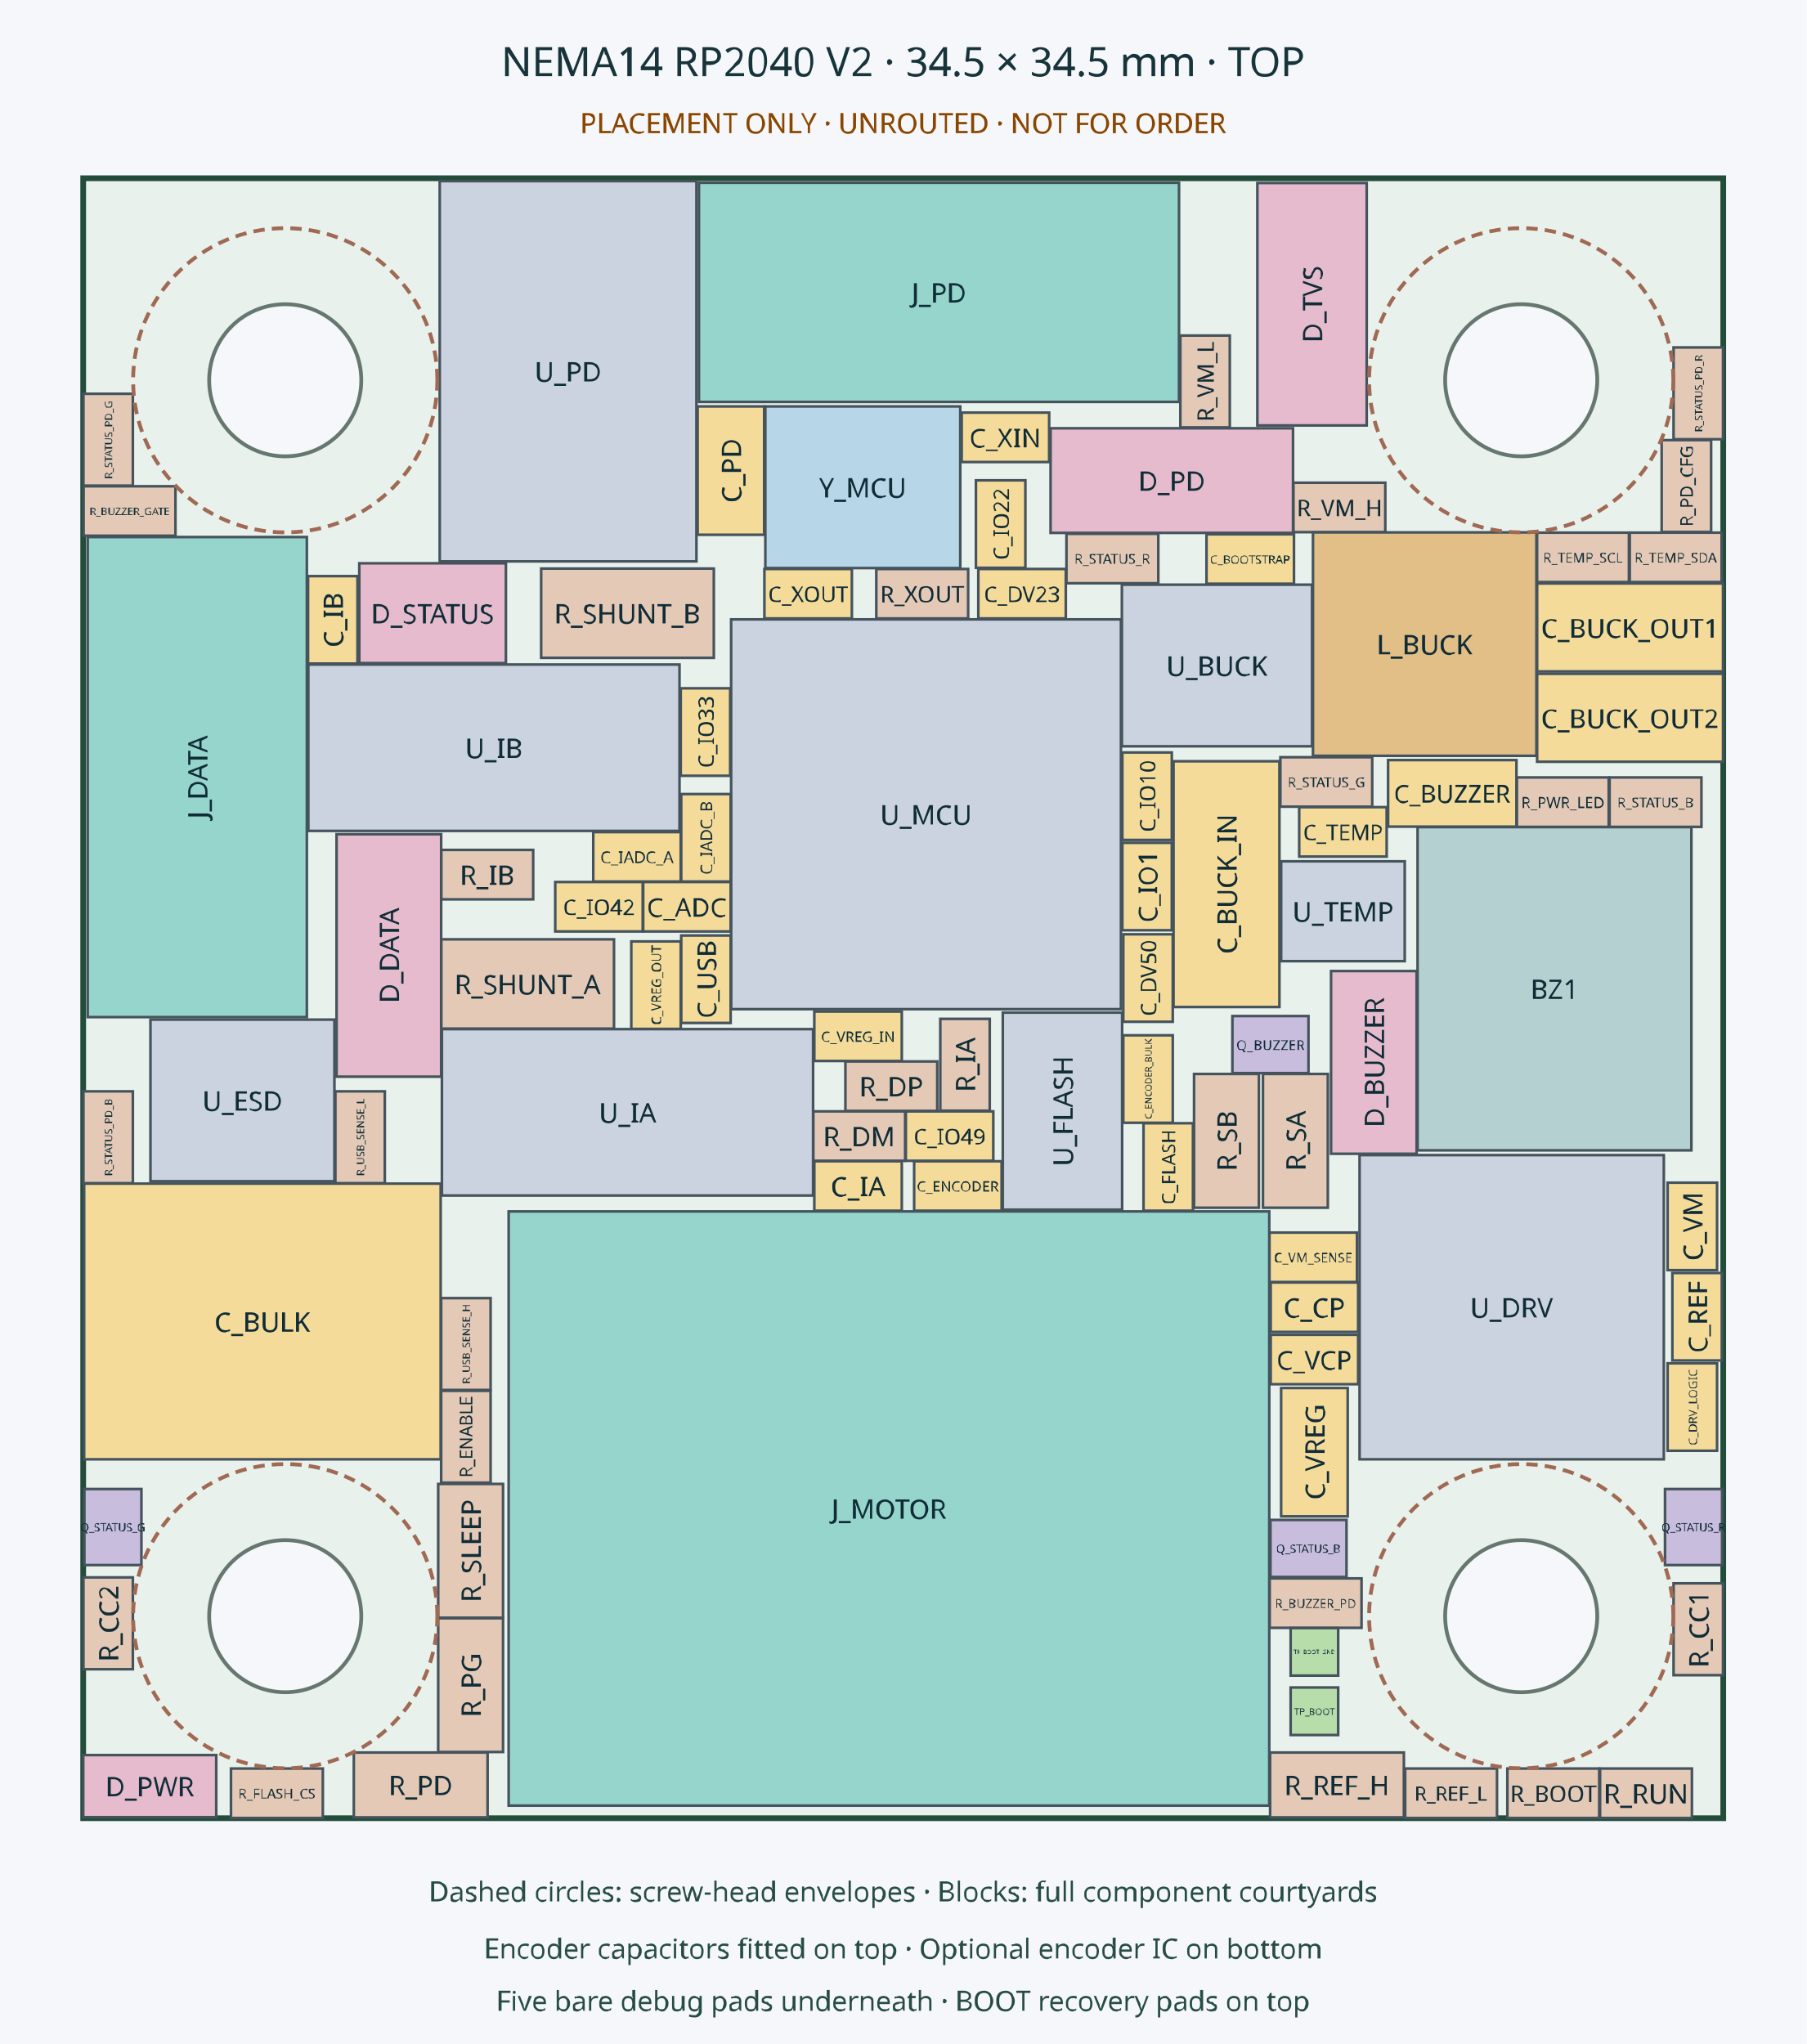
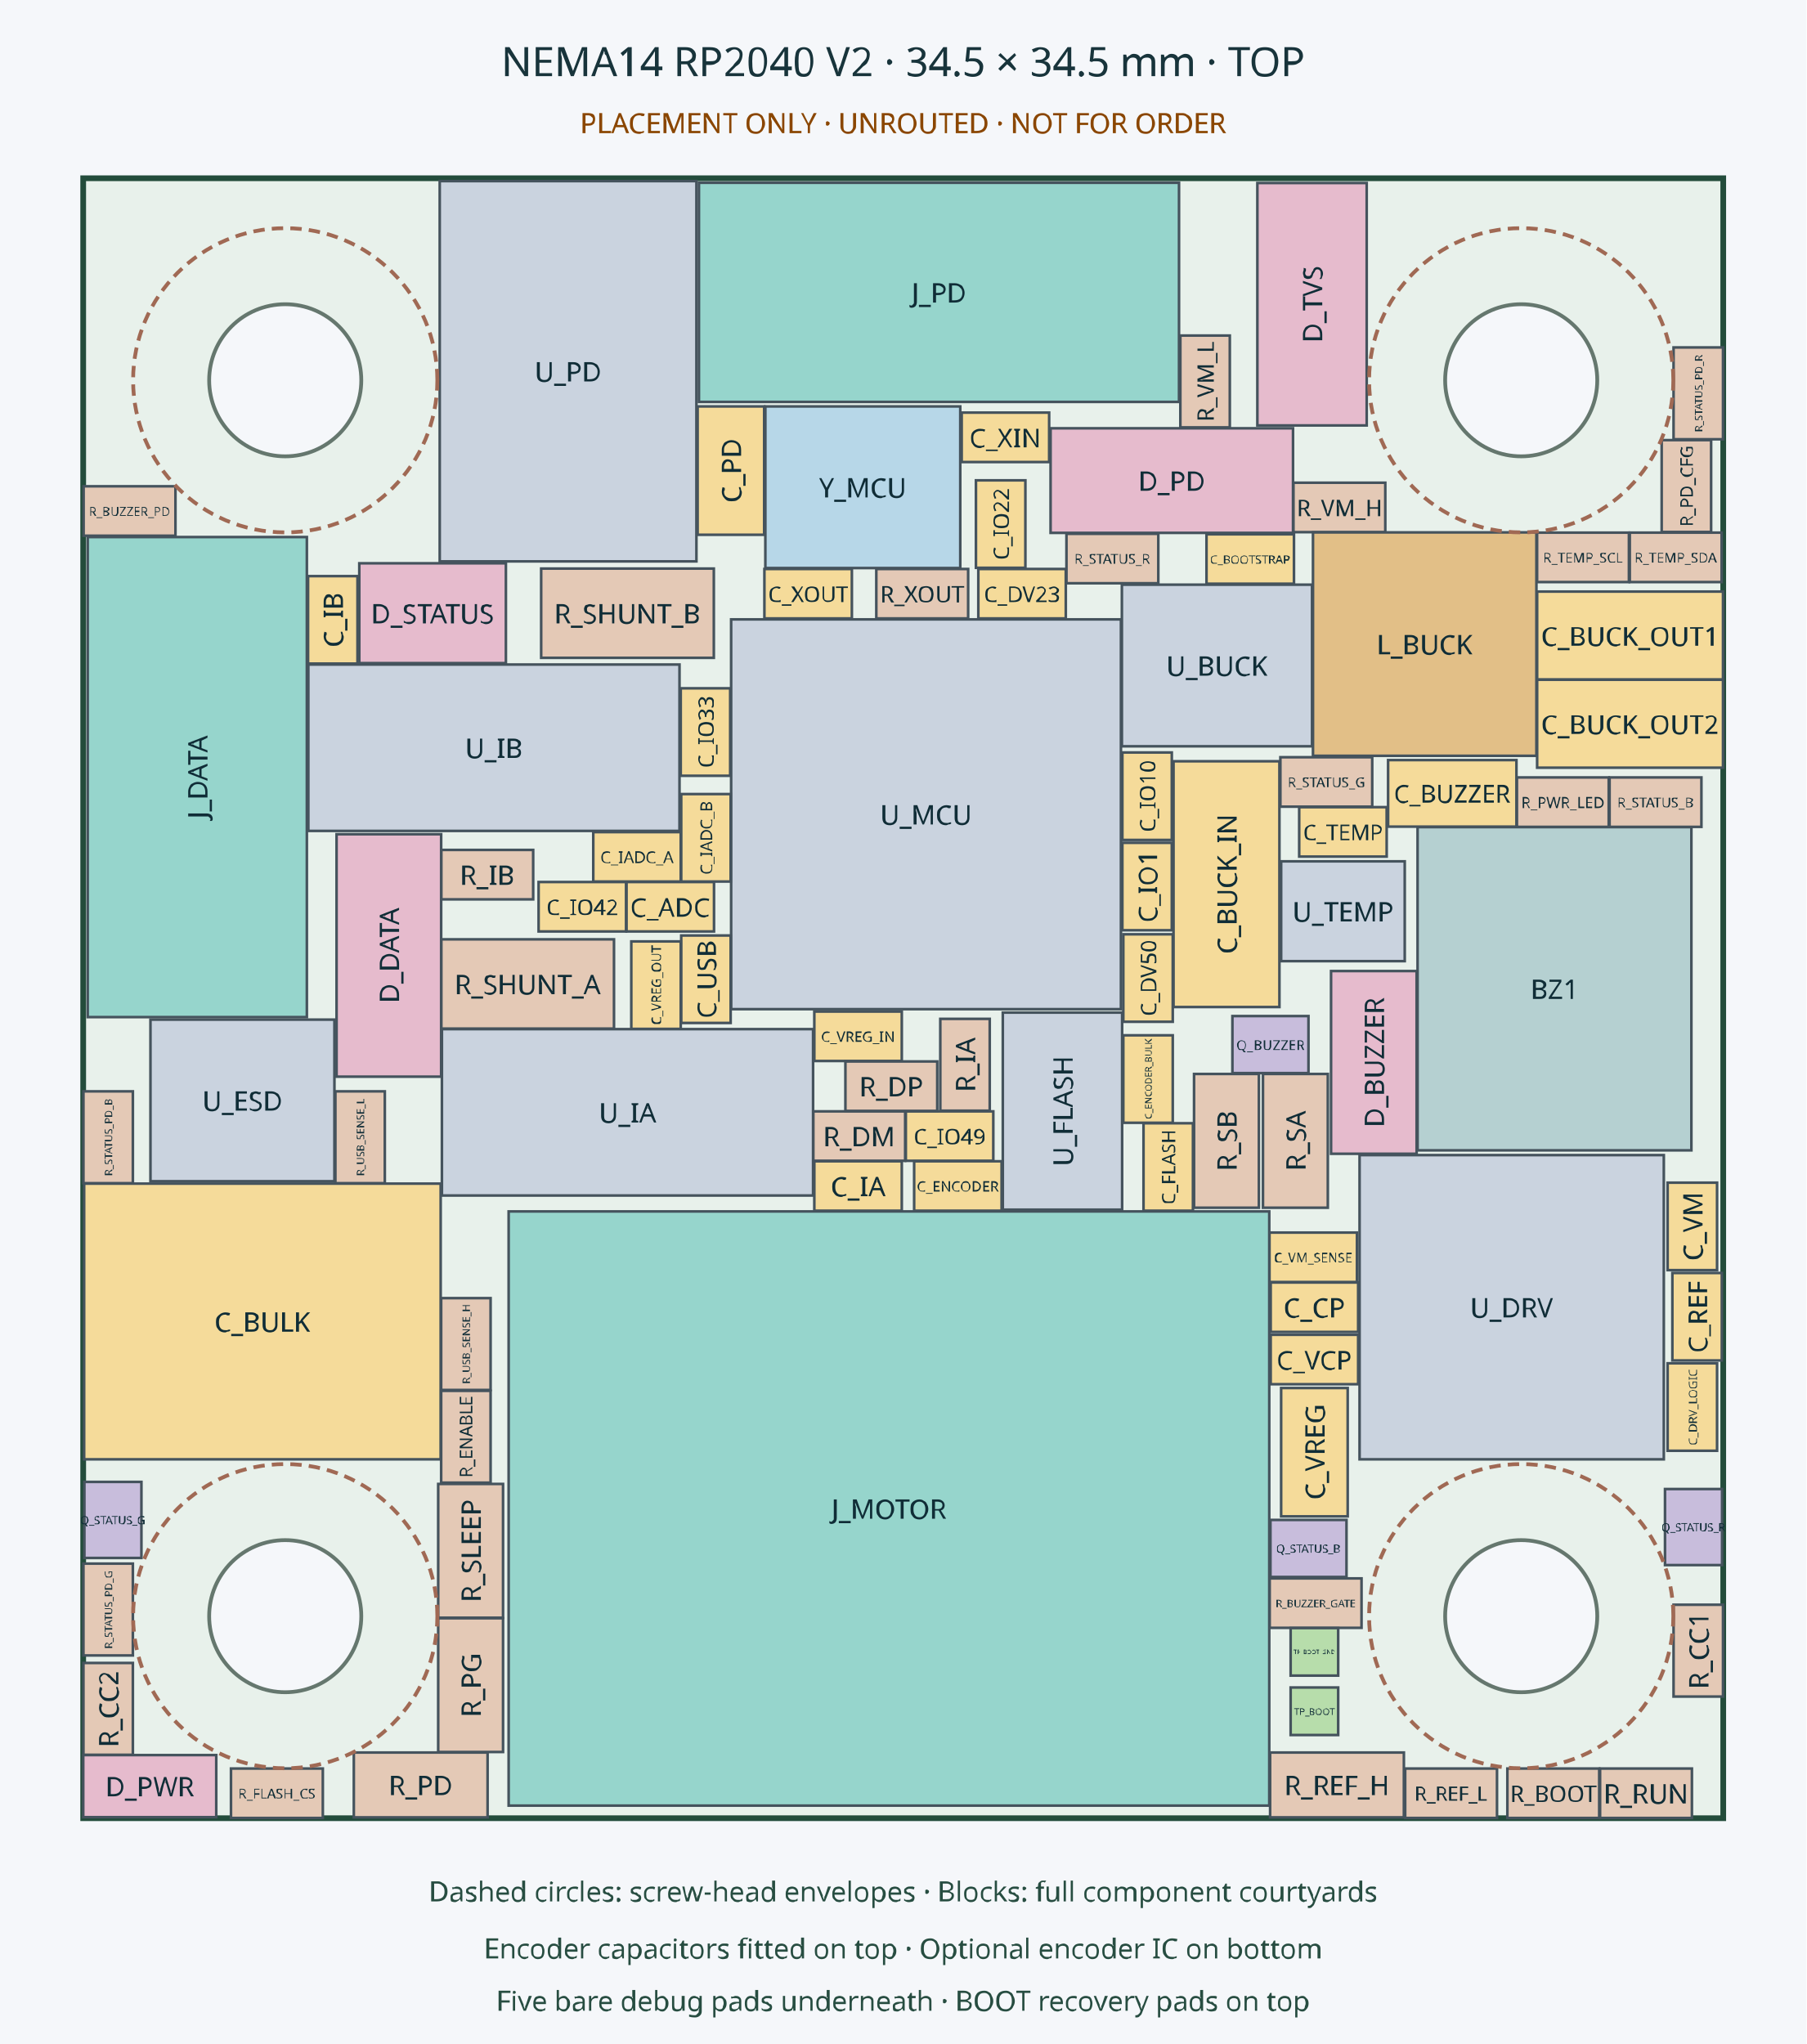
<svg xmlns="http://www.w3.org/2000/svg" viewBox="-19 -21 38 43" width="1140" height="1290">
  <rect x="-19" y="-21" width="38" height="43" fill="#f5f7fa" />
  <text x="0" y="-19.4" text-anchor="middle" font-family="sans-serif" font-size=".85" fill="#18343b">NEMA14 RP2040 V2 · 34.5 × 34.5 mm · TOP</text>
  <text x="0" y="-18.2" text-anchor="middle" font-family="sans-serif" font-size=".58" fill="#8a4600">PLACEMENT ONLY · UNROUTED · NOT FOR ORDER</text>
  <g transform="scale(1,-1)">
    <rect x="-17.25" y="-17.25" width="34.5" height="34.5" fill="#e8f1eb" stroke="#234c3b" stroke-width=".12" />
    <g>
      <polygon points="-4.297,17.155 5.802,17.155 5.802,12.545 -4.297,12.545 -4.297,17.155" fill="#96d5cc" stroke="#45535d" stroke-width=".055" />
      <g transform="translate(0.7524952,14.85) rotate(0) scale(1,-1)">
        <text text-anchor="middle" dominant-baseline="central" font-family="sans-serif" font-size="0.56" fill="#102d37">J_PD</text>
      </g>
    </g>
    <g>
      <polygon points="-17.155,-0.397 -17.155,9.702 -12.545,9.702 -12.545,-0.397 -17.155,-0.397" fill="#96d5cc" stroke="#45535d" stroke-width=".055" />
      <g transform="translate(-14.85,4.652495) rotate(90) scale(1,-1)">
        <text text-anchor="middle" dominant-baseline="central" font-family="sans-serif" font-size="0.56" fill="#102d37">J_DATA</text>
      </g>
    </g>
    <g>
      <polygon points="-9.75,17.19 -4.35,17.19 -4.35,9.19 -9.75,9.19 -9.75,17.19" fill="#cad3df" stroke="#45535d" stroke-width=".055" />
      <g transform="translate(-7.050064,13.19) rotate(0) scale(1,-1)">
        <text text-anchor="middle" dominant-baseline="central" font-family="sans-serif" font-size="0.56" fill="#102d37">U_PD</text>
      </g>
    </g>
    <g>
      <polygon points="-8.743,-17.232 -11.557,-17.232 -11.557,-15.868 -8.743,-15.868 -8.743,-17.232" fill="#e4c9b6" stroke="#45535d" stroke-width=".055" />
      <g transform="translate(-10.15,-16.55) rotate(0) scale(1,-1)">
        <text text-anchor="middle" dominant-baseline="central" font-family="sans-serif" font-size="0.56" fill="#102d37">R_PD</text>
      </g>
    </g>
    <g>
      <polygon points="-4.325,9.75 -4.325,12.45 -2.925,12.45 -2.925,9.75 -4.325,9.75" fill="#f5db9a" stroke="#45535d" stroke-width=".055" />
      <g transform="translate(-3.625,11.1) rotate(90) scale(1,-1)">
        <text text-anchor="middle" dominant-baseline="central" font-family="sans-serif" font-size="0.56" fill="#102d37">C_PD</text>
      </g>
    </g>
    <g>
      <polygon points="-8.418,-13.043 -8.418,-15.857 -9.782,-15.857 -9.782,-13.043 -8.418,-13.043" fill="#e4c9b6" stroke="#45535d" stroke-width=".055" />
      <g transform="translate(-9.1,-14.45) rotate(90) scale(1,-1)">
        <text text-anchor="middle" dominant-baseline="central" font-family="sans-serif" font-size="0.56" fill="#102d37">R_PG</text>
      </g>
    </g>
    <g>
      <polygon points="4.58,-0.23 -3.62,-0.23 -3.62,7.97 4.58,7.97 4.58,-0.23" fill="#cad3df" stroke="#45535d" stroke-width=".055" />
      <g transform="translate(0.48,3.87) rotate(0) scale(1,-1)">
        <text text-anchor="middle" dominant-baseline="central" font-family="sans-serif" font-size="0.56" fill="#102d37">U_MCU</text>
      </g>
    </g>
    <g>
      <polygon points="4.61,1.43 4.61,3.27 5.65,3.27 5.65,1.43 4.61,1.43" fill="#f5db9a" stroke="#45535d" stroke-width=".055" />
      <g transform="translate(5.13,2.35) rotate(90) scale(1,-1)">
        <text text-anchor="middle" dominant-baseline="central" font-family="sans-serif" font-size="0.545" fill="#102d37">C_IO1</text>
      </g>
    </g>
    <g>
      <polygon points="4.61,3.33 4.61,5.17 5.65,5.17 5.65,3.33 4.61,3.33" fill="#f5db9a" stroke="#45535d" stroke-width=".055" />
      <g transform="translate(5.13,4.25) rotate(90) scale(1,-1)">
        <text text-anchor="middle" dominant-baseline="central" font-family="sans-serif" font-size="0.454" fill="#102d37">C_IO10</text>
      </g>
    </g>
    <g>
      <polygon points="1.53,9.055 1.53,10.895 2.57,10.895 2.57,9.055 1.53,9.055" fill="#f5db9a" stroke="#45535d" stroke-width=".055" />
      <g transform="translate(2.05,9.975) rotate(90) scale(1,-1)">
        <text text-anchor="middle" dominant-baseline="central" font-family="sans-serif" font-size="0.454" fill="#102d37">C_IO22</text>
      </g>
    </g>
    <g>
      <polygon points="-4.68,4.68 -4.68,6.52 -3.64,6.52 -3.64,4.68 -4.68,4.68" fill="#f5db9a" stroke="#45535d" stroke-width=".055" />
      <g transform="translate(-4.16,5.6) rotate(90) scale(1,-1)">
        <text text-anchor="middle" dominant-baseline="central" font-family="sans-serif" font-size="0.454" fill="#102d37">C_IO33</text>
      </g>
    </g>
    <g>
-       <polygon points="-7.32,2.445 -5.48,2.445 -5.48,1.405 -7.32,1.405 -7.32,2.445" fill="#f5db9a" stroke="#45535d" stroke-width=".055" />
-       <g transform="translate(-6.4,1.925) rotate(0) scale(1,-1)">
+       <polygon points="-7.67,2.445 -5.83,2.445 -5.83,1.405 -7.67,1.405 -7.67,2.445" fill="#f5db9a" stroke="#45535d" stroke-width=".055" />
+       <g transform="translate(-6.75,1.925) rotate(0) scale(1,-1)">
        <text text-anchor="middle" dominant-baseline="central" font-family="sans-serif" font-size="0.454" fill="#102d37">C_IO42</text>
      </g>
    </g>
    <g>
      <polygon points="1.895,-3.42 0.055,-3.42 0.055,-2.38 1.895,-2.38 1.895,-3.42" fill="#f5db9a" stroke="#45535d" stroke-width=".055" />
      <g transform="translate(0.975,-2.9) rotate(0) scale(1,-1)">
        <text text-anchor="middle" dominant-baseline="central" font-family="sans-serif" font-size="0.454" fill="#102d37">C_IO49</text>
      </g>
    </g>
    <g>
      <polygon points="3.42,7.99 1.58,7.99 1.58,9.03 3.42,9.03 3.42,7.99" fill="#f5db9a" stroke="#45535d" stroke-width=".055" />
      <g transform="translate(2.5,8.51) rotate(0) scale(1,-1)">
        <text text-anchor="middle" dominant-baseline="central" font-family="sans-serif" font-size="0.454" fill="#102d37">C_DV23</text>
      </g>
    </g>
    <g>
      <polygon points="4.63,-0.495 4.63,1.345 5.67,1.345 5.67,-0.495 4.63,-0.495" fill="#f5db9a" stroke="#45535d" stroke-width=".055" />
      <g transform="translate(5.15,0.425) rotate(90) scale(1,-1)">
        <text text-anchor="middle" dominant-baseline="central" font-family="sans-serif" font-size="0.454" fill="#102d37">C_DV50</text>
      </g>
    </g>
    <g>
      <polygon points="-4.67,-0.52 -4.67,1.32 -3.63,1.32 -3.63,-0.52 -4.67,-0.52" fill="#f5db9a" stroke="#45535d" stroke-width=".055" />
      <g transform="translate(-4.15,0.4) rotate(90) scale(1,-1)">
        <text text-anchor="middle" dominant-baseline="central" font-family="sans-serif" font-size="0.545" fill="#102d37">C_USB</text>
      </g>
    </g>
    <g>
-       <polygon points="-5.47,2.445 -3.63,2.445 -3.63,1.405 -5.47,1.405 -5.47,2.445" fill="#f5db9a" stroke="#45535d" stroke-width=".055" />
-       <g transform="translate(-4.55,1.925) rotate(0) scale(1,-1)">
+       <polygon points="-3.98,1.405 -5.82,1.405 -5.82,2.445 -3.98,2.445 -3.98,1.405" fill="#f5db9a" stroke="#45535d" stroke-width=".055" />
+       <g transform="translate(-4.9,1.925) rotate(0) scale(1,-1)">
        <text text-anchor="middle" dominant-baseline="central" font-family="sans-serif" font-size="0.545" fill="#102d37">C_ADC</text>
      </g>
    </g>
    <g>
      <polygon points="-1.87,-0.28 -0.03,-0.28 -0.03,-1.32 -1.87,-1.32 -1.87,-0.28" fill="#f5db9a" stroke="#45535d" stroke-width=".055" />
      <g transform="translate(-0.95,-0.8) rotate(0) scale(1,-1)">
        <text text-anchor="middle" dominant-baseline="central" font-family="sans-serif" font-size="0.303" fill="#102d37">C_VREG_IN</text>
      </g>
    </g>
    <g>
      <polygon points="-5.72,-0.645 -5.72,1.195 -4.68,1.195 -4.68,-0.645 -5.72,-0.645" fill="#f5db9a" stroke="#45535d" stroke-width=".055" />
      <g transform="translate(-5.2,0.275) rotate(90) scale(1,-1)">
        <text text-anchor="middle" dominant-baseline="central" font-family="sans-serif" font-size="0.273" fill="#102d37">C_VREG_OUT</text>
      </g>
    </g>
    <g>
      <polygon points="4.605,-4.448 2.095,-4.448 2.095,-0.302 4.605,-0.302 4.605,-4.448" fill="#cad3df" stroke="#45535d" stroke-width=".055" />
      <g transform="translate(3.350108,-2.375) rotate(90) scale(1,-1)">
        <text text-anchor="middle" dominant-baseline="central" font-family="sans-serif" font-size="0.56" fill="#102d37">U_FLASH</text>
      </g>
    </g>
    <g>
      <polygon points="5.055,-4.47 5.055,-2.63 6.095,-2.63 6.095,-4.47 5.055,-4.47" fill="#f5db9a" stroke="#45535d" stroke-width=".055" />
      <g transform="translate(5.575,-3.55) rotate(90) scale(1,-1)">
        <text text-anchor="middle" dominant-baseline="central" font-family="sans-serif" font-size="0.389" fill="#102d37">C_FLASH</text>
      </g>
    </g>
    <g>
      <polygon points="-14.141,-16.205 -12.209,-16.205 -12.209,-17.245 -14.141,-17.245 -14.141,-16.205" fill="#e4c9b6" stroke="#45535d" stroke-width=".055" />
      <g transform="translate(-13.175,-16.725) rotate(0) scale(1,-1)">
        <text text-anchor="middle" dominant-baseline="central" font-family="sans-serif" font-size="0.287" fill="#102d37">R_FLASH_CS</text>
      </g>
    </g>
    <g>
      <polygon points="14.641,-17.245 12.709,-17.245 12.709,-16.205 14.641,-16.205 14.641,-17.245" fill="#e4c9b6" stroke="#45535d" stroke-width=".055" />
      <g transform="translate(13.675,-16.725) rotate(0) scale(1,-1)">
        <text text-anchor="middle" dominant-baseline="central" font-family="sans-serif" font-size="0.479" fill="#102d37">R_BOOT</text>
      </g>
    </g>
    <g>
      <polygon points="1.2,9.05 -2.9,9.05 -2.9,12.45 1.2,12.45 1.2,9.05" fill="#b7d7e8" stroke="#45535d" stroke-width=".055" />
      <g transform="translate(-0.85,10.75) rotate(0) scale(1,-1)">
        <text text-anchor="middle" dominant-baseline="central" font-family="sans-serif" font-size="0.56" fill="#102d37">Y_MCU</text>
      </g>
    </g>
    <g>
      <polygon points="1.366,7.99 -0.566,7.99 -0.566,9.03 1.366,9.03 1.366,7.99" fill="#e4c9b6" stroke="#45535d" stroke-width=".055" />
      <g transform="translate(0.4,8.51) rotate(0) scale(1,-1)">
        <text text-anchor="middle" dominant-baseline="central" font-family="sans-serif" font-size="0.479" fill="#102d37">R_XOUT</text>
      </g>
    </g>
    <g>
      <polygon points="1.23,12.32 3.07,12.32 3.07,11.28 1.23,11.28 1.23,12.32" fill="#f5db9a" stroke="#45535d" stroke-width=".055" />
      <g transform="translate(2.15,11.8) rotate(0) scale(1,-1)">
        <text text-anchor="middle" dominant-baseline="central" font-family="sans-serif" font-size="0.545" fill="#102d37">C_XIN</text>
      </g>
    </g>
    <g>
      <polygon points="-2.92,9.03 -1.08,9.03 -1.08,7.99 -2.92,7.99 -2.92,9.03" fill="#f5db9a" stroke="#45535d" stroke-width=".055" />
      <g transform="translate(-2.0,8.51) rotate(0) scale(1,-1)">
        <text text-anchor="middle" dominant-baseline="central" font-family="sans-serif" font-size="0.454" fill="#102d37">C_XOUT</text>
      </g>
    </g>
    <g>
      <polygon points="16.591,-17.245 14.659,-17.245 14.659,-16.205 16.591,-16.205 16.591,-17.245" fill="#e4c9b6" stroke="#45535d" stroke-width=".055" />
      <g transform="translate(15.625,-16.725) rotate(0) scale(1,-1)">
        <text text-anchor="middle" dominant-baseline="central" font-family="sans-serif" font-size="0.56" fill="#102d37">R_RUN</text>
      </g>
    </g>
    <g>
      <polygon points="0.041,-3.42 -1.891,-3.42 -1.891,-2.38 0.041,-2.38 0.041,-3.42" fill="#e4c9b6" stroke="#45535d" stroke-width=".055" />
      <g transform="translate(-0.925,-2.9) rotate(0) scale(1,-1)">
        <text text-anchor="middle" dominant-baseline="central" font-family="sans-serif" font-size="0.56" fill="#102d37">R_DM</text>
      </g>
    </g>
    <g>
      <polygon points="-1.216,-1.33 0.716,-1.33 0.716,-2.37 -1.216,-2.37 -1.216,-1.33" fill="#e4c9b6" stroke="#45535d" stroke-width=".055" />
      <g transform="translate(-0.25,-1.85) rotate(0) scale(1,-1)">
        <text text-anchor="middle" dominant-baseline="central" font-family="sans-serif" font-size="0.56" fill="#102d37">R_DP</text>
      </g>
    </g>
    <g>
-       <polygon points="17.245,-12.309 17.245,-14.241 16.205,-14.241 16.205,-12.309 17.245,-12.309" fill="#e4c9b6" stroke="#45535d" stroke-width=".055" />
-       <g transform="translate(16.725,-13.275) rotate(90) scale(1,-1)">
+       <polygon points="17.245,-12.759 17.245,-14.691 16.205,-14.691 16.205,-12.759 17.245,-12.759" fill="#e4c9b6" stroke="#45535d" stroke-width=".055" />
+       <g transform="translate(16.725,-13.725) rotate(90) scale(1,-1)">
        <text text-anchor="middle" dominant-baseline="central" font-family="sans-serif" font-size="0.56" fill="#102d37">R_CC1</text>
      </g>
    </g>
    <g>
-       <polygon points="-16.205,-12.184 -16.205,-14.116 -17.245,-14.116 -17.245,-12.184 -16.205,-12.184" fill="#e4c9b6" stroke="#45535d" stroke-width=".055" />
-       <g transform="translate(-16.725,-13.15) rotate(90) scale(1,-1)">
+       <polygon points="-16.205,-13.984 -16.205,-15.916 -17.245,-15.916 -17.245,-13.984 -16.205,-13.984" fill="#e4c9b6" stroke="#45535d" stroke-width=".055" />
+       <g transform="translate(-16.725,-14.95) rotate(90) scale(1,-1)">
        <text text-anchor="middle" dominant-baseline="central" font-family="sans-serif" font-size="0.56" fill="#102d37">R_CC2</text>
      </g>
    </g>
    <g>
      <polygon points="-9.72,-8.241 -9.72,-6.309 -8.68,-6.309 -8.68,-8.241 -9.72,-8.241" fill="#e4c9b6" stroke="#45535d" stroke-width=".055" />
      <g transform="translate(-9.2,-7.275) rotate(90) scale(1,-1)">
        <text text-anchor="middle" dominant-baseline="central" font-family="sans-serif" font-size="0.221" fill="#102d37">R_USB_SENSE_H</text>
      </g>
    </g>
    <g>
      <polygon points="-10.905,-1.959 -10.905,-3.891 -11.945,-3.891 -11.945,-1.959 -10.905,-1.959" fill="#e4c9b6" stroke="#45535d" stroke-width=".055" />
      <g transform="translate(-11.425,-2.925) rotate(90) scale(1,-1)">
        <text text-anchor="middle" dominant-baseline="central" font-family="sans-serif" font-size="0.221" fill="#102d37">R_USB_SENSE_L</text>
      </g>
    </g>
    <g>
      <polygon points="8.209,10.845 10.141,10.845 10.141,9.805 8.209,9.805 8.209,10.845" fill="#e4c9b6" stroke="#45535d" stroke-width=".055" />
      <g transform="translate(9.175,10.325) rotate(0) scale(1,-1)">
        <text text-anchor="middle" dominant-baseline="central" font-family="sans-serif" font-size="0.479" fill="#102d37">R_VM_H</text>
      </g>
    </g>
    <g>
      <polygon points="5.83,12.009 5.83,13.941 6.87,13.941 6.87,12.009 5.83,12.009" fill="#e4c9b6" stroke="#45535d" stroke-width=".055" />
      <g transform="translate(6.35,12.975) rotate(90) scale(1,-1)">
        <text text-anchor="middle" dominant-baseline="central" font-family="sans-serif" font-size="0.479" fill="#102d37">R_VM_L</text>
      </g>
    </g>
    <g>
      <polygon points="7.705,-4.93 9.545,-4.93 9.545,-5.97 7.705,-5.97 7.705,-4.93" fill="#f5db9a" stroke="#45535d" stroke-width=".055" />
      <g transform="translate(8.625,-5.45) rotate(0) scale(1,-1)">
        <text text-anchor="middle" dominant-baseline="central" font-family="sans-serif" font-size="0.273" fill="#102d37">C_VM_SENSE</text>
      </g>
    </g>
    <g>
      <polygon points="8.6,8.7 8.6,5.3 4.6,5.3 4.6,8.7 8.6,8.7" fill="#cad3df" stroke="#45535d" stroke-width=".055" />
      <g transform="translate(6.6,7.000013) rotate(0) scale(1,-1)">
        <text text-anchor="middle" dominant-baseline="central" font-family="sans-serif" font-size="0.56" fill="#102d37">U_BUCK</text>
      </g>
    </g>
    <g>
      <polygon points="8.62,9.8 13.32,9.8 13.32,5.1 8.62,5.1 8.62,9.8" fill="#e2bf87" stroke="#45535d" stroke-width=".055" />
      <g transform="translate(10.97,7.45) rotate(0) scale(1,-1)">
        <text text-anchor="middle" dominant-baseline="central" font-family="sans-serif" font-size="0.56" fill="#102d37">L_BUCK</text>
      </g>
    </g>
    <g>
      <polygon points="6.38,9.76 8.22,9.76 8.22,8.72 6.38,8.72 6.38,9.76" fill="#f5db9a" stroke="#45535d" stroke-width=".055" />
      <g transform="translate(7.3,9.24) rotate(0) scale(1,-1)">
        <text text-anchor="middle" dominant-baseline="central" font-family="sans-serif" font-size="0.248" fill="#102d37">C_BOOTSTRAP</text>
      </g>
    </g>
    <g>
      <polygon points="7.914,4.985 7.914,-0.185 5.686,-0.185 5.686,4.985 7.914,4.985" fill="#f5db9a" stroke="#45535d" stroke-width=".055" />
      <g transform="translate(6.8,2.4) rotate(90) scale(1,-1)">
        <text text-anchor="middle" dominant-baseline="central" font-family="sans-serif" font-size="0.56" fill="#102d37">C_BUCK_IN</text>
      </g>
    </g>
    <g>
-       <polygon points="13.335,8.725 17.245,8.725 17.245,6.875 13.335,6.875 13.335,8.725" fill="#f5db9a" stroke="#45535d" stroke-width=".055" />
-       <g transform="translate(15.29,7.8) rotate(0) scale(1,-1)">
+       <polygon points="13.335,8.555 17.245,8.555 17.245,6.705 13.335,6.705 13.335,8.555" fill="#f5db9a" stroke="#45535d" stroke-width=".055" />
+       <g transform="translate(15.29,7.63) rotate(0) scale(1,-1)">
        <text text-anchor="middle" dominant-baseline="central" font-family="sans-serif" font-size="0.551" fill="#102d37">C_BUCK_OUT1</text>
      </g>
    </g>
    <g>
-       <polygon points="13.335,6.825 17.245,6.825 17.245,4.975 13.335,4.975 13.335,6.825" fill="#f5db9a" stroke="#45535d" stroke-width=".055" />
-       <g transform="translate(15.29,5.9) rotate(0) scale(1,-1)">
+       <polygon points="13.335,6.7 17.245,6.7 17.245,4.85 13.335,4.85 13.335,6.7" fill="#f5db9a" stroke="#45535d" stroke-width=".055" />
+       <g transform="translate(15.29,5.775) rotate(0) scale(1,-1)">
        <text text-anchor="middle" dominant-baseline="central" font-family="sans-serif" font-size="0.551" fill="#102d37">C_BUCK_OUT2</text>
      </g>
    </g>
    <g>
      <polygon points="3.1,11.99 8.2,11.99 8.2,9.79 3.1,9.79 3.1,11.99" fill="#e6bbcd" stroke="#45535d" stroke-width=".055" />
      <g transform="translate(5.65,10.88999) rotate(0) scale(1,-1)">
        <text text-anchor="middle" dominant-baseline="central" font-family="sans-serif" font-size="0.56" fill="#102d37">D_PD</text>
      </g>
    </g>
    <g>
      <polygon points="-11.92,-1.65 -11.92,3.45 -9.72,3.45 -9.72,-1.65 -11.92,-1.65" fill="#e6bbcd" stroke="#45535d" stroke-width=".055" />
      <g transform="translate(-10.81999,0.9) rotate(90) scale(1,-1)">
        <text text-anchor="middle" dominant-baseline="central" font-family="sans-serif" font-size="0.56" fill="#102d37">D_DATA</text>
      </g>
    </g>
    <g>
      <polygon points="16,-3.3 16,-9.7 9.6,-9.7 9.6,-3.3 16,-3.3" fill="#cad3df" stroke="#45535d" stroke-width=".055" />
      <g transform="translate(12.8,-6.5) rotate(0) scale(1,-1)">
        <text text-anchor="middle" dominant-baseline="central" font-family="sans-serif" font-size="0.56" fill="#102d37">U_DRV</text>
      </g>
    </g>
    <g>
      <polygon points="9.57,-7.02 7.73,-7.02 7.73,-5.98 9.57,-5.98 9.57,-7.02" fill="#f5db9a" stroke="#45535d" stroke-width=".055" />
      <g transform="translate(8.65,-6.5) rotate(0) scale(1,-1)">
        <text text-anchor="middle" dominant-baseline="central" font-family="sans-serif" font-size="0.56" fill="#102d37">C_CP</text>
      </g>
    </g>
    <g>
      <polygon points="9.57,-8.12 7.73,-8.12 7.73,-7.08 9.57,-7.08 9.57,-8.12" fill="#f5db9a" stroke="#45535d" stroke-width=".055" />
      <g transform="translate(8.65,-7.6) rotate(0) scale(1,-1)">
        <text text-anchor="middle" dominant-baseline="central" font-family="sans-serif" font-size="0.545" fill="#102d37">C_VCP</text>
      </g>
    </g>
    <g>
      <polygon points="7.95,-10.9 7.95,-8.2 9.35,-8.2 9.35,-10.9 7.95,-10.9" fill="#f5db9a" stroke="#45535d" stroke-width=".055" />
      <g transform="translate(8.65,-9.55) rotate(90) scale(1,-1)">
        <text text-anchor="middle" dominant-baseline="central" font-family="sans-serif" font-size="0.56" fill="#102d37">C_VREG</text>
      </g>
    </g>
    <g>
      <polygon points="17.12,-7.68 17.12,-9.52 16.08,-9.52 16.08,-7.68 17.12,-7.68" fill="#f5db9a" stroke="#45535d" stroke-width=".055" />
      <g transform="translate(16.6,-8.6) rotate(90) scale(1,-1)">
        <text text-anchor="middle" dominant-baseline="central" font-family="sans-serif" font-size="0.248" fill="#102d37">C_DRV_LOGIC</text>
      </g>
    </g>
    <g>
      <polygon points="16.08,-5.72 16.08,-3.88 17.12,-3.88 17.12,-5.72 16.08,-5.72" fill="#f5db9a" stroke="#45535d" stroke-width=".055" />
      <g transform="translate(16.6,-4.8) rotate(90) scale(1,-1)">
        <text text-anchor="middle" dominant-baseline="central" font-family="sans-serif" font-size="0.56" fill="#102d37">C_VM</text>
      </g>
    </g>
    <g>
      <polygon points="-17.23,-3.9 -9.73,-3.9 -9.73,-9.7 -17.23,-9.7 -17.23,-3.9" fill="#f5db9a" stroke="#45535d" stroke-width=".055" />
      <g transform="translate(-13.48,-6.799987) rotate(0) scale(1,-1)">
        <text text-anchor="middle" dominant-baseline="central" font-family="sans-serif" font-size="0.56" fill="#102d37">C_BULK</text>
      </g>
    </g>
    <g>
      <polygon points="7.568,-4.407 7.568,-1.593 8.932,-1.593 8.932,-4.407 7.568,-4.407" fill="#e4c9b6" stroke="#45535d" stroke-width=".055" />
      <g transform="translate(8.25,-3) rotate(90) scale(1,-1)">
        <text text-anchor="middle" dominant-baseline="central" font-family="sans-serif" font-size="0.56" fill="#102d37">R_SA</text>
      </g>
    </g>
    <g>
      <polygon points="6.118,-4.407 6.118,-1.593 7.482,-1.593 7.482,-4.407 6.118,-4.407" fill="#e4c9b6" stroke="#45535d" stroke-width=".055" />
      <g transform="translate(6.8,-3) rotate(90) scale(1,-1)">
        <text text-anchor="middle" dominant-baseline="central" font-family="sans-serif" font-size="0.56" fill="#102d37">R_SB</text>
      </g>
    </g>
    <g>
      <polygon points="-6.084,-0.639 -9.716,-0.639 -9.716,1.239 -6.084,1.239 -6.084,-0.639" fill="#e4c9b6" stroke="#45535d" stroke-width=".055" />
      <g transform="translate(-7.9,0.3) rotate(0) scale(1,-1)">
        <text text-anchor="middle" dominant-baseline="central" font-family="sans-serif" font-size="0.56" fill="#102d37">R_SHUNT_A</text>
      </g>
    </g>
    <g>
      <polygon points="-1.896,-0.65 -1.896,-4.15 -9.704,-4.15 -9.704,-0.65 -1.896,-0.65" fill="#cad3df" stroke="#45535d" stroke-width=".055" />
      <g transform="translate(-5.8,-2.4) rotate(0) scale(1,-1)">
        <text text-anchor="middle" dominant-baseline="central" font-family="sans-serif" font-size="0.56" fill="#102d37">U_IA</text>
      </g>
    </g>
    <g>
      <polygon points="-0.03,-4.47 -1.87,-4.47 -1.87,-3.43 -0.03,-3.43 -0.03,-4.47" fill="#f5db9a" stroke="#45535d" stroke-width=".055" />
      <g transform="translate(-0.95,-3.95) rotate(0) scale(1,-1)">
        <text text-anchor="middle" dominant-baseline="central" font-family="sans-serif" font-size="0.56" fill="#102d37">C_IA</text>
      </g>
    </g>
    <g>
      <polygon points="0.78,-2.366 0.78,-0.434 1.82,-0.434 1.82,-2.366 0.78,-2.366" fill="#e4c9b6" stroke="#45535d" stroke-width=".055" />
      <g transform="translate(1.3,-1.4) rotate(90) scale(1,-1)">
        <text text-anchor="middle" dominant-baseline="central" font-family="sans-serif" font-size="0.56" fill="#102d37">R_IA</text>
      </g>
    </g>
    <g>
      <polygon points="-4.68,2.455 -6.52,2.455 -6.52,3.495 -4.68,3.495 -4.68,2.455" fill="#f5db9a" stroke="#45535d" stroke-width=".055" />
      <g transform="translate(-5.6,2.975) rotate(0) scale(1,-1)">
        <text text-anchor="middle" dominant-baseline="central" font-family="sans-serif" font-size="0.341" fill="#102d37">C_IADC_A</text>
      </g>
    </g>
    <g>
      <polygon points="-7.616,9.039 -3.984,9.039 -3.984,7.161 -7.616,7.161 -7.616,9.039" fill="#e4c9b6" stroke="#45535d" stroke-width=".055" />
      <g transform="translate(-5.8,8.1) rotate(0) scale(1,-1)">
        <text text-anchor="middle" dominant-baseline="central" font-family="sans-serif" font-size="0.56" fill="#102d37">R_SHUNT_B</text>
      </g>
    </g>
    <g>
      <polygon points="-12.514,3.52 -12.514,7.02 -4.706,7.02 -4.706,3.52 -12.514,3.52" fill="#cad3df" stroke="#45535d" stroke-width=".055" />
      <g transform="translate(-8.61,5.27) rotate(0) scale(1,-1)">
        <text text-anchor="middle" dominant-baseline="central" font-family="sans-serif" font-size="0.56" fill="#102d37">U_IB</text>
      </g>
    </g>
    <g>
      <polygon points="-12.52,7.04 -12.52,8.88 -11.48,8.88 -11.48,7.04 -12.52,7.04" fill="#f5db9a" stroke="#45535d" stroke-width=".055" />
      <g transform="translate(-12.0,7.96) rotate(90) scale(1,-1)">
        <text text-anchor="middle" dominant-baseline="central" font-family="sans-serif" font-size="0.56" fill="#102d37">C_IB</text>
      </g>
    </g>
    <g>
      <polygon points="-7.784,2.08 -9.716,2.08 -9.716,3.12 -7.784,3.12 -7.784,2.08" fill="#e4c9b6" stroke="#45535d" stroke-width=".055" />
      <g transform="translate(-8.75,2.6) rotate(0) scale(1,-1)">
        <text text-anchor="middle" dominant-baseline="central" font-family="sans-serif" font-size="0.56" fill="#102d37">R_IB</text>
      </g>
    </g>
    <g>
      <polygon points="-3.63,4.295 -3.63,2.455 -4.67,2.455 -4.67,4.295 -3.63,4.295" fill="#f5db9a" stroke="#45535d" stroke-width=".055" />
      <g transform="translate(-4.15,3.375) rotate(90) scale(1,-1)">
        <text text-anchor="middle" dominant-baseline="central" font-family="sans-serif" font-size="0.341" fill="#102d37">C_IADC_B</text>
      </g>
    </g>
    <g>
      <polygon points="10.532,-17.232 7.718,-17.232 7.718,-15.868 10.532,-15.868 10.532,-17.232" fill="#e4c9b6" stroke="#45535d" stroke-width=".055" />
      <g transform="translate(9.125,-16.55) rotate(0) scale(1,-1)">
        <text text-anchor="middle" dominant-baseline="central" font-family="sans-serif" font-size="0.56" fill="#102d37">R_REF_H</text>
      </g>
    </g>
    <g>
      <polygon points="12.491,-17.245 10.559,-17.245 10.559,-16.205 12.491,-16.205 12.491,-17.245" fill="#e4c9b6" stroke="#45535d" stroke-width=".055" />
      <g transform="translate(11.525,-16.725) rotate(0) scale(1,-1)">
        <text text-anchor="middle" dominant-baseline="central" font-family="sans-serif" font-size="0.41" fill="#102d37">R_REF_L</text>
      </g>
    </g>
    <g>
      <polygon points="16.18,-7.62 16.18,-5.78 17.22,-5.78 17.22,-7.62 16.18,-7.62" fill="#f5db9a" stroke="#45535d" stroke-width=".055" />
      <g transform="translate(16.7,-6.7) rotate(90) scale(1,-1)">
        <text text-anchor="middle" dominant-baseline="central" font-family="sans-serif" font-size="0.545" fill="#102d37">C_REF</text>
      </g>
    </g>
    <g>
      <polygon points="-8.68,-8.259 -8.68,-10.191 -9.72,-10.191 -9.72,-8.259 -8.68,-8.259" fill="#e4c9b6" stroke="#45535d" stroke-width=".055" />
      <g transform="translate(-9.2,-9.225) rotate(90) scale(1,-1)">
        <text text-anchor="middle" dominant-baseline="central" font-family="sans-serif" font-size="0.359" fill="#102d37">R_ENABLE</text>
      </g>
    </g>
    <g>
      <polygon points="-8.418,-10.218 -8.418,-13.032 -9.782,-13.032 -9.782,-10.218 -8.418,-10.218" fill="#e4c9b6" stroke="#45535d" stroke-width=".055" />
      <g transform="translate(-9.1,-11.625) rotate(90) scale(1,-1)">
        <text text-anchor="middle" dominant-baseline="central" font-family="sans-serif" font-size="0.56" fill="#102d37">R_SLEEP</text>
      </g>
    </g>
    <g>
      <polygon points="-8.3,-4.485 7.7,-4.485 7.7,-16.985 -8.3,-16.985 -8.3,-4.485" fill="#96d5cc" stroke="#45535d" stroke-width=".055" />
      <g transform="translate(-0.3000493,-10.73501) rotate(0) scale(1,-1)">
        <text text-anchor="middle" dominant-baseline="central" font-family="sans-serif" font-size="0.56" fill="#102d37">J_MOTOR</text>
      </g>
    </g>
    <g>
      <polygon points="-15.835,-3.85 -15.835,-0.45 -11.965,-0.45 -11.965,-3.85 -15.835,-3.85" fill="#cad3df" stroke="#45535d" stroke-width=".055" />
      <g transform="translate(-13.9,-2.149987) rotate(0) scale(1,-1)">
        <text text-anchor="middle" dominant-baseline="central" font-family="sans-serif" font-size="0.56" fill="#102d37">U_ESD</text>
      </g>
    </g>
    <g>
      <polygon points="7.45,12.05 7.45,17.15 9.75,17.15 9.75,12.05 7.45,12.05" fill="#e6bbcd" stroke="#45535d" stroke-width=".055" />
      <g transform="translate(8.6,14.6) rotate(90) scale(1,-1)">
        <text text-anchor="middle" dominant-baseline="central" font-family="sans-serif" font-size="0.56" fill="#102d37">D_TVS</text>
      </g>
    </g>
    <g>
      <polygon points="7.95,2.88 10.55,2.88 10.55,0.78 7.95,0.78 7.95,2.88" fill="#cad3df" stroke="#45535d" stroke-width=".055" />
      <g transform="translate(9.25,1.829921) rotate(0) scale(1,-1)">
        <text text-anchor="middle" dominant-baseline="central" font-family="sans-serif" font-size="0.56" fill="#102d37">U_TEMP</text>
      </g>
    </g>
    <g>
      <polygon points="8.33,4.02 10.17,4.02 10.17,2.98 8.33,2.98 8.33,4.02" fill="#f5db9a" stroke="#45535d" stroke-width=".055" />
      <g transform="translate(9.25,3.5) rotate(0) scale(1,-1)">
        <text text-anchor="middle" dominant-baseline="central" font-family="sans-serif" font-size="0.454" fill="#102d37">C_TEMP</text>
      </g>
    </g>
    <g>
-       <polygon points="17.216,8.755 15.284,8.755 15.284,9.795 17.216,9.795 17.216,8.755" fill="#e4c9b6" stroke="#45535d" stroke-width=".055" />
+       <polygon points="15.284,9.795 17.216,9.795 17.216,8.755 15.284,8.755 15.284,9.795" fill="#e4c9b6" stroke="#45535d" stroke-width=".055" />
      <g transform="translate(16.25,9.275) rotate(0) scale(1,-1)">
        <text text-anchor="middle" dominant-baseline="central" font-family="sans-serif" font-size="0.287" fill="#102d37">R_TEMP_SDA</text>
      </g>
    </g>
    <g>
      <polygon points="15.266,8.755 13.334,8.755 13.334,9.795 15.266,9.795 15.266,8.755" fill="#e4c9b6" stroke="#45535d" stroke-width=".055" />
      <g transform="translate(14.3,9.275) rotate(0) scale(1,-1)">
        <text text-anchor="middle" dominant-baseline="central" font-family="sans-serif" font-size="0.287" fill="#102d37">R_TEMP_SCL</text>
      </g>
    </g>
    <g>
      <polygon points="-17.249,-15.922 -14.451,-15.922 -14.451,-17.228 -17.249,-17.228 -17.249,-15.922" fill="#e6bbcd" stroke="#45535d" stroke-width=".055" />
      <g transform="translate(-15.85,-16.575) rotate(0) scale(1,-1)">
        <text text-anchor="middle" dominant-baseline="central" font-family="sans-serif" font-size="0.56" fill="#102d37">D_PWR</text>
      </g>
    </g>
    <g>
      <polygon points="14.841,3.605 12.909,3.605 12.909,4.645 14.841,4.645 14.841,3.605" fill="#e4c9b6" stroke="#45535d" stroke-width=".055" />
      <g transform="translate(13.875,4.125) rotate(0) scale(1,-1)">
        <text text-anchor="middle" dominant-baseline="central" font-family="sans-serif" font-size="0.319" fill="#102d37">R_PWR_LED</text>
      </g>
    </g>
    <g>
      <polygon points="-11.442,7.05 -11.442,9.15 -8.358,9.15 -8.358,7.05 -11.442,7.05" fill="#e6bbcd" stroke="#45535d" stroke-width=".055" />
      <g transform="translate(-9.9,8.1) rotate(0) scale(1,-1)">
        <text text-anchor="middle" dominant-baseline="central" font-family="sans-serif" font-size="0.56" fill="#102d37">D_STATUS</text>
      </g>
    </g>
    <g>
      <polygon points="3.434,9.77 5.366,9.77 5.366,8.73 3.434,8.73 3.434,9.77" fill="#e4c9b6" stroke="#45535d" stroke-width=".055" />
      <g transform="translate(4.4,9.25) rotate(0) scale(1,-1)">
        <text text-anchor="middle" dominant-baseline="central" font-family="sans-serif" font-size="0.287" fill="#102d37">R_STATUS_R</text>
      </g>
    </g>
    <g>
      <polygon points="17.225,-11.925 16.025,-11.925 16.025,-10.325 17.225,-10.325 17.225,-11.925" fill="#c8bddc" stroke="#45535d" stroke-width=".055" />
      <g transform="translate(16.625,-11.125) rotate(0) scale(1,-1)">
        <text text-anchor="middle" dominant-baseline="central" font-family="sans-serif" font-size="0.234" fill="#102d37">Q_STATUS_R</text>
      </g>
    </g>
    <g>
      <polygon points="17.245,13.691 17.245,11.759 16.205,11.759 16.205,13.691 17.245,13.691" fill="#e4c9b6" stroke="#45535d" stroke-width=".055" />
      <g transform="translate(16.725,12.725) rotate(90) scale(1,-1)">
        <text text-anchor="middle" dominant-baseline="central" font-family="sans-serif" font-size="0.221" fill="#102d37">R_STATUS_PD_R</text>
      </g>
    </g>
    <g>
      <polygon points="9.866,4.03 7.934,4.03 7.934,5.07 9.866,5.07 9.866,4.03" fill="#e4c9b6" stroke="#45535d" stroke-width=".055" />
      <g transform="translate(8.9,4.55) rotate(0) scale(1,-1)">
        <text text-anchor="middle" dominant-baseline="central" font-family="sans-serif" font-size="0.287" fill="#102d37">R_STATUS_G</text>
      </g>
    </g>
    <g>
-       <polygon points="-16.025,-11.925 -17.225,-11.925 -17.225,-10.325 -16.025,-10.325 -16.025,-11.925" fill="#c8bddc" stroke="#45535d" stroke-width=".055" />
-       <g transform="translate(-16.625,-11.125) rotate(0) scale(1,-1)">
+       <polygon points="-17.225,-10.175 -16.025,-10.175 -16.025,-11.775 -17.225,-11.775 -17.225,-10.175" fill="#c8bddc" stroke="#45535d" stroke-width=".055" />
+       <g transform="translate(-16.625,-10.975) rotate(0) scale(1,-1)">
        <text text-anchor="middle" dominant-baseline="central" font-family="sans-serif" font-size="0.234" fill="#102d37">Q_STATUS_G</text>
      </g>
    </g>
    <g>
-       <polygon points="-17.245,10.784 -17.245,12.716 -16.205,12.716 -16.205,10.784 -17.245,10.784" fill="#e4c9b6" stroke="#45535d" stroke-width=".055" />
-       <g transform="translate(-16.725,11.75) rotate(90) scale(1,-1)">
+       <polygon points="-16.205,-11.894 -16.205,-13.826 -17.245,-13.826 -17.245,-11.894 -16.205,-11.894" fill="#e4c9b6" stroke="#45535d" stroke-width=".055" />
+       <g transform="translate(-16.725,-12.86) rotate(90) scale(1,-1)">
        <text text-anchor="middle" dominant-baseline="central" font-family="sans-serif" font-size="0.221" fill="#102d37">R_STATUS_PD_G</text>
      </g>
    </g>
    <g>
      <polygon points="16.791,3.605 14.859,3.605 14.859,4.645 16.791,4.645 16.791,3.605" fill="#e4c9b6" stroke="#45535d" stroke-width=".055" />
      <g transform="translate(15.825,4.125) rotate(0) scale(1,-1)">
        <text text-anchor="middle" dominant-baseline="central" font-family="sans-serif" font-size="0.287" fill="#102d37">R_STATUS_B</text>
      </g>
    </g>
    <g>
      <polygon points="7.725,-12.175 7.725,-10.975 9.325,-10.975 9.325,-12.175 7.725,-12.175" fill="#c8bddc" stroke="#45535d" stroke-width=".055" />
      <g transform="translate(8.525,-11.575) rotate(0) scale(1,-1)">
        <text text-anchor="middle" dominant-baseline="central" font-family="sans-serif" font-size="0.234" fill="#102d37">Q_STATUS_B</text>
      </g>
    </g>
    <g>
      <polygon points="-17.245,-3.891 -17.245,-1.959 -16.205,-1.959 -16.205,-3.891 -17.245,-3.891" fill="#e4c9b6" stroke="#45535d" stroke-width=".055" />
      <g transform="translate(-16.725,-2.925) rotate(90) scale(1,-1)">
        <text text-anchor="middle" dominant-baseline="central" font-family="sans-serif" font-size="0.221" fill="#102d37">R_STATUS_PD_B</text>
      </g>
    </g>
    <g>
      <polygon points="16.58,3.6 16.58,-3.2 10.82,-3.2 10.82,3.6 16.58,3.6" fill="#b5d0d1" stroke="#45535d" stroke-width=".055" />
      <g transform="translate(13.70008,0.2) rotate(0) scale(1,-1)">
        <text text-anchor="middle" dominant-baseline="central" font-family="sans-serif" font-size="0.56" fill="#102d37">BZ1</text>
      </g>
    </g>
    <g>
      <polygon points="6.925,-1.575 6.925,-0.375 8.525,-0.375 8.525,-1.575 6.925,-1.575" fill="#c8bddc" stroke="#45535d" stroke-width=".055" />
      <g transform="translate(7.725,-0.975) rotate(0) scale(1,-1)">
        <text text-anchor="middle" dominant-baseline="central" font-family="sans-serif" font-size="0.292" fill="#102d37">Q_BUZZER</text>
      </g>
    </g>
    <g>
      <polygon points="9,-3.272 9,0.572 10.8,0.572 10.8,-3.272 9,-3.272" fill="#e6bbcd" stroke="#45535d" stroke-width=".055" />
      <g transform="translate(9.900114,-1.35) rotate(90) scale(1,-1)">
        <text text-anchor="middle" dominant-baseline="central" font-family="sans-serif" font-size="0.56" fill="#102d37">D_BUZZER</text>
      </g>
    </g>
    <g>
+       <polygon points="7.709,-12.205 9.641,-12.205 9.641,-13.245 7.709,-13.245 7.709,-12.205" fill="#e4c9b6" stroke="#45535d" stroke-width=".055" />
+       <g transform="translate(8.675,-12.725) rotate(0) scale(1,-1)">
+         <text text-anchor="middle" dominant-baseline="central" font-family="sans-serif" font-size="0.221" fill="#102d37">R_BUZZER_GATE</text>
+       </g>
+     </g>
+     <g>
      <polygon points="-15.309,9.73 -17.241,9.73 -17.241,10.77 -15.309,10.77 -15.309,9.73" fill="#e4c9b6" stroke="#45535d" stroke-width=".055" />
      <g transform="translate(-16.275,10.25) rotate(0) scale(1,-1)">
-         <text text-anchor="middle" dominant-baseline="central" font-family="sans-serif" font-size="0.221" fill="#102d37">R_BUZZER_GATE</text>
-       </g>
-     </g>
-     <g>
-       <polygon points="9.641,-13.245 7.709,-13.245 7.709,-12.205 9.641,-12.205 9.641,-13.245" fill="#e4c9b6" stroke="#45535d" stroke-width=".055" />
-       <g transform="translate(8.675,-12.725) rotate(0) scale(1,-1)">
        <text text-anchor="middle" dominant-baseline="central" font-family="sans-serif" font-size="0.261" fill="#102d37">R_BUZZER_PD</text>
      </g>
    </g>
    <g>
      <polygon points="10.2,5.01 12.9,5.01 12.9,3.61 10.2,3.61 10.2,5.01" fill="#f5db9a" stroke="#45535d" stroke-width=".055" />
      <g transform="translate(11.55,4.31) rotate(0) scale(1,-1)">
        <text text-anchor="middle" dominant-baseline="central" font-family="sans-serif" font-size="0.514" fill="#102d37">C_BUZZER</text>
      </g>
    </g>
    <g>
      <polygon points="8.15,-15.5 9.15,-15.5 9.15,-14.5 8.15,-14.5 8.15,-15.5" fill="#b7ddab" stroke="#45535d" stroke-width=".055" />
      <g transform="translate(8.65,-15.0) rotate(0) scale(1,-1)">
        <text text-anchor="middle" dominant-baseline="central" font-family="sans-serif" font-size="0.196" fill="#102d37">TP_BOOT</text>
      </g>
    </g>
    <g>
      <polygon points="8.15,-14.25 9.15,-14.25 9.15,-13.25 8.15,-13.25 8.15,-14.25" fill="#b7ddab" stroke="#45535d" stroke-width=".055" />
      <g transform="translate(8.65,-13.75) rotate(0) scale(1,-1)">
        <text text-anchor="middle" dominant-baseline="central" font-family="sans-serif" font-size="0.125" fill="#102d37">TP_BOOT_GND</text>
      </g>
    </g>
    <g>
      <polygon points="0.23,-3.43 2.07,-3.43 2.07,-4.47 0.23,-4.47 0.23,-3.43" fill="#f5db9a" stroke="#45535d" stroke-width=".055" />
      <g transform="translate(1.15,-3.95) rotate(0) scale(1,-1)">
        <text text-anchor="middle" dominant-baseline="central" font-family="sans-serif" font-size="0.303" fill="#102d37">C_ENCODER</text>
      </g>
    </g>
    <g>
      <polygon points="4.63,-2.62 4.63,-0.78 5.67,-0.78 5.67,-2.62 4.63,-2.62" fill="#f5db9a" stroke="#45535d" stroke-width=".055" />
      <g transform="translate(5.15,-1.7) rotate(90) scale(1,-1)">
        <text text-anchor="middle" dominant-baseline="central" font-family="sans-serif" font-size="0.195" fill="#102d37">C_ENCODER_BULK</text>
      </g>
    </g>
    <g>
      <polygon points="15.955,9.809 15.955,11.741 16.995,11.741 16.995,9.809 15.955,9.809" fill="#e4c9b6" stroke="#45535d" stroke-width=".055" />
      <g transform="translate(16.475,10.775) rotate(90) scale(1,-1)">
        <text text-anchor="middle" dominant-baseline="central" font-family="sans-serif" font-size="0.359" fill="#102d37">R_PD_CFG</text>
      </g>
    </g>
    <circle cx="-13" cy="-13" r="3.2" fill="none" stroke="#a06954" stroke-dasharray=".24,.15" stroke-width=".08" />
    <circle cx="-13" cy="-13" r="1.6" fill="#f5f7fa" stroke="#65776e" stroke-width=".08" />
    <circle cx="-13" cy="13" r="3.2" fill="none" stroke="#a06954" stroke-dasharray=".24,.15" stroke-width=".08" />
    <circle cx="-13" cy="13" r="1.6" fill="#f5f7fa" stroke="#65776e" stroke-width=".08" />
    <circle cx="13" cy="-13" r="3.2" fill="none" stroke="#a06954" stroke-dasharray=".24,.15" stroke-width=".08" />
    <circle cx="13" cy="-13" r="1.6" fill="#f5f7fa" stroke="#65776e" stroke-width=".08" />
    <circle cx="13" cy="13" r="3.2" fill="none" stroke="#a06954" stroke-dasharray=".24,.15" stroke-width=".08" />
    <circle cx="13" cy="13" r="1.6" fill="#f5f7fa" stroke="#65776e" stroke-width=".08" />
  </g>
  <text x="0" y="19" text-anchor="middle" font-family="sans-serif" font-size=".58" fill="#274d41">Dashed circles: screw-head envelopes · Blocks: full component courtyards</text>
  <text x="0" y="20.2" text-anchor="middle" font-family="sans-serif" font-size=".58" fill="#274d41">Encoder capacitors fitted on top · Optional encoder IC on bottom</text>
  <text x="0" y="21.3" text-anchor="middle" font-family="sans-serif" font-size=".58" fill="#274d41">Five bare debug pads underneath · BOOT recovery pads on top</text>
</svg>
